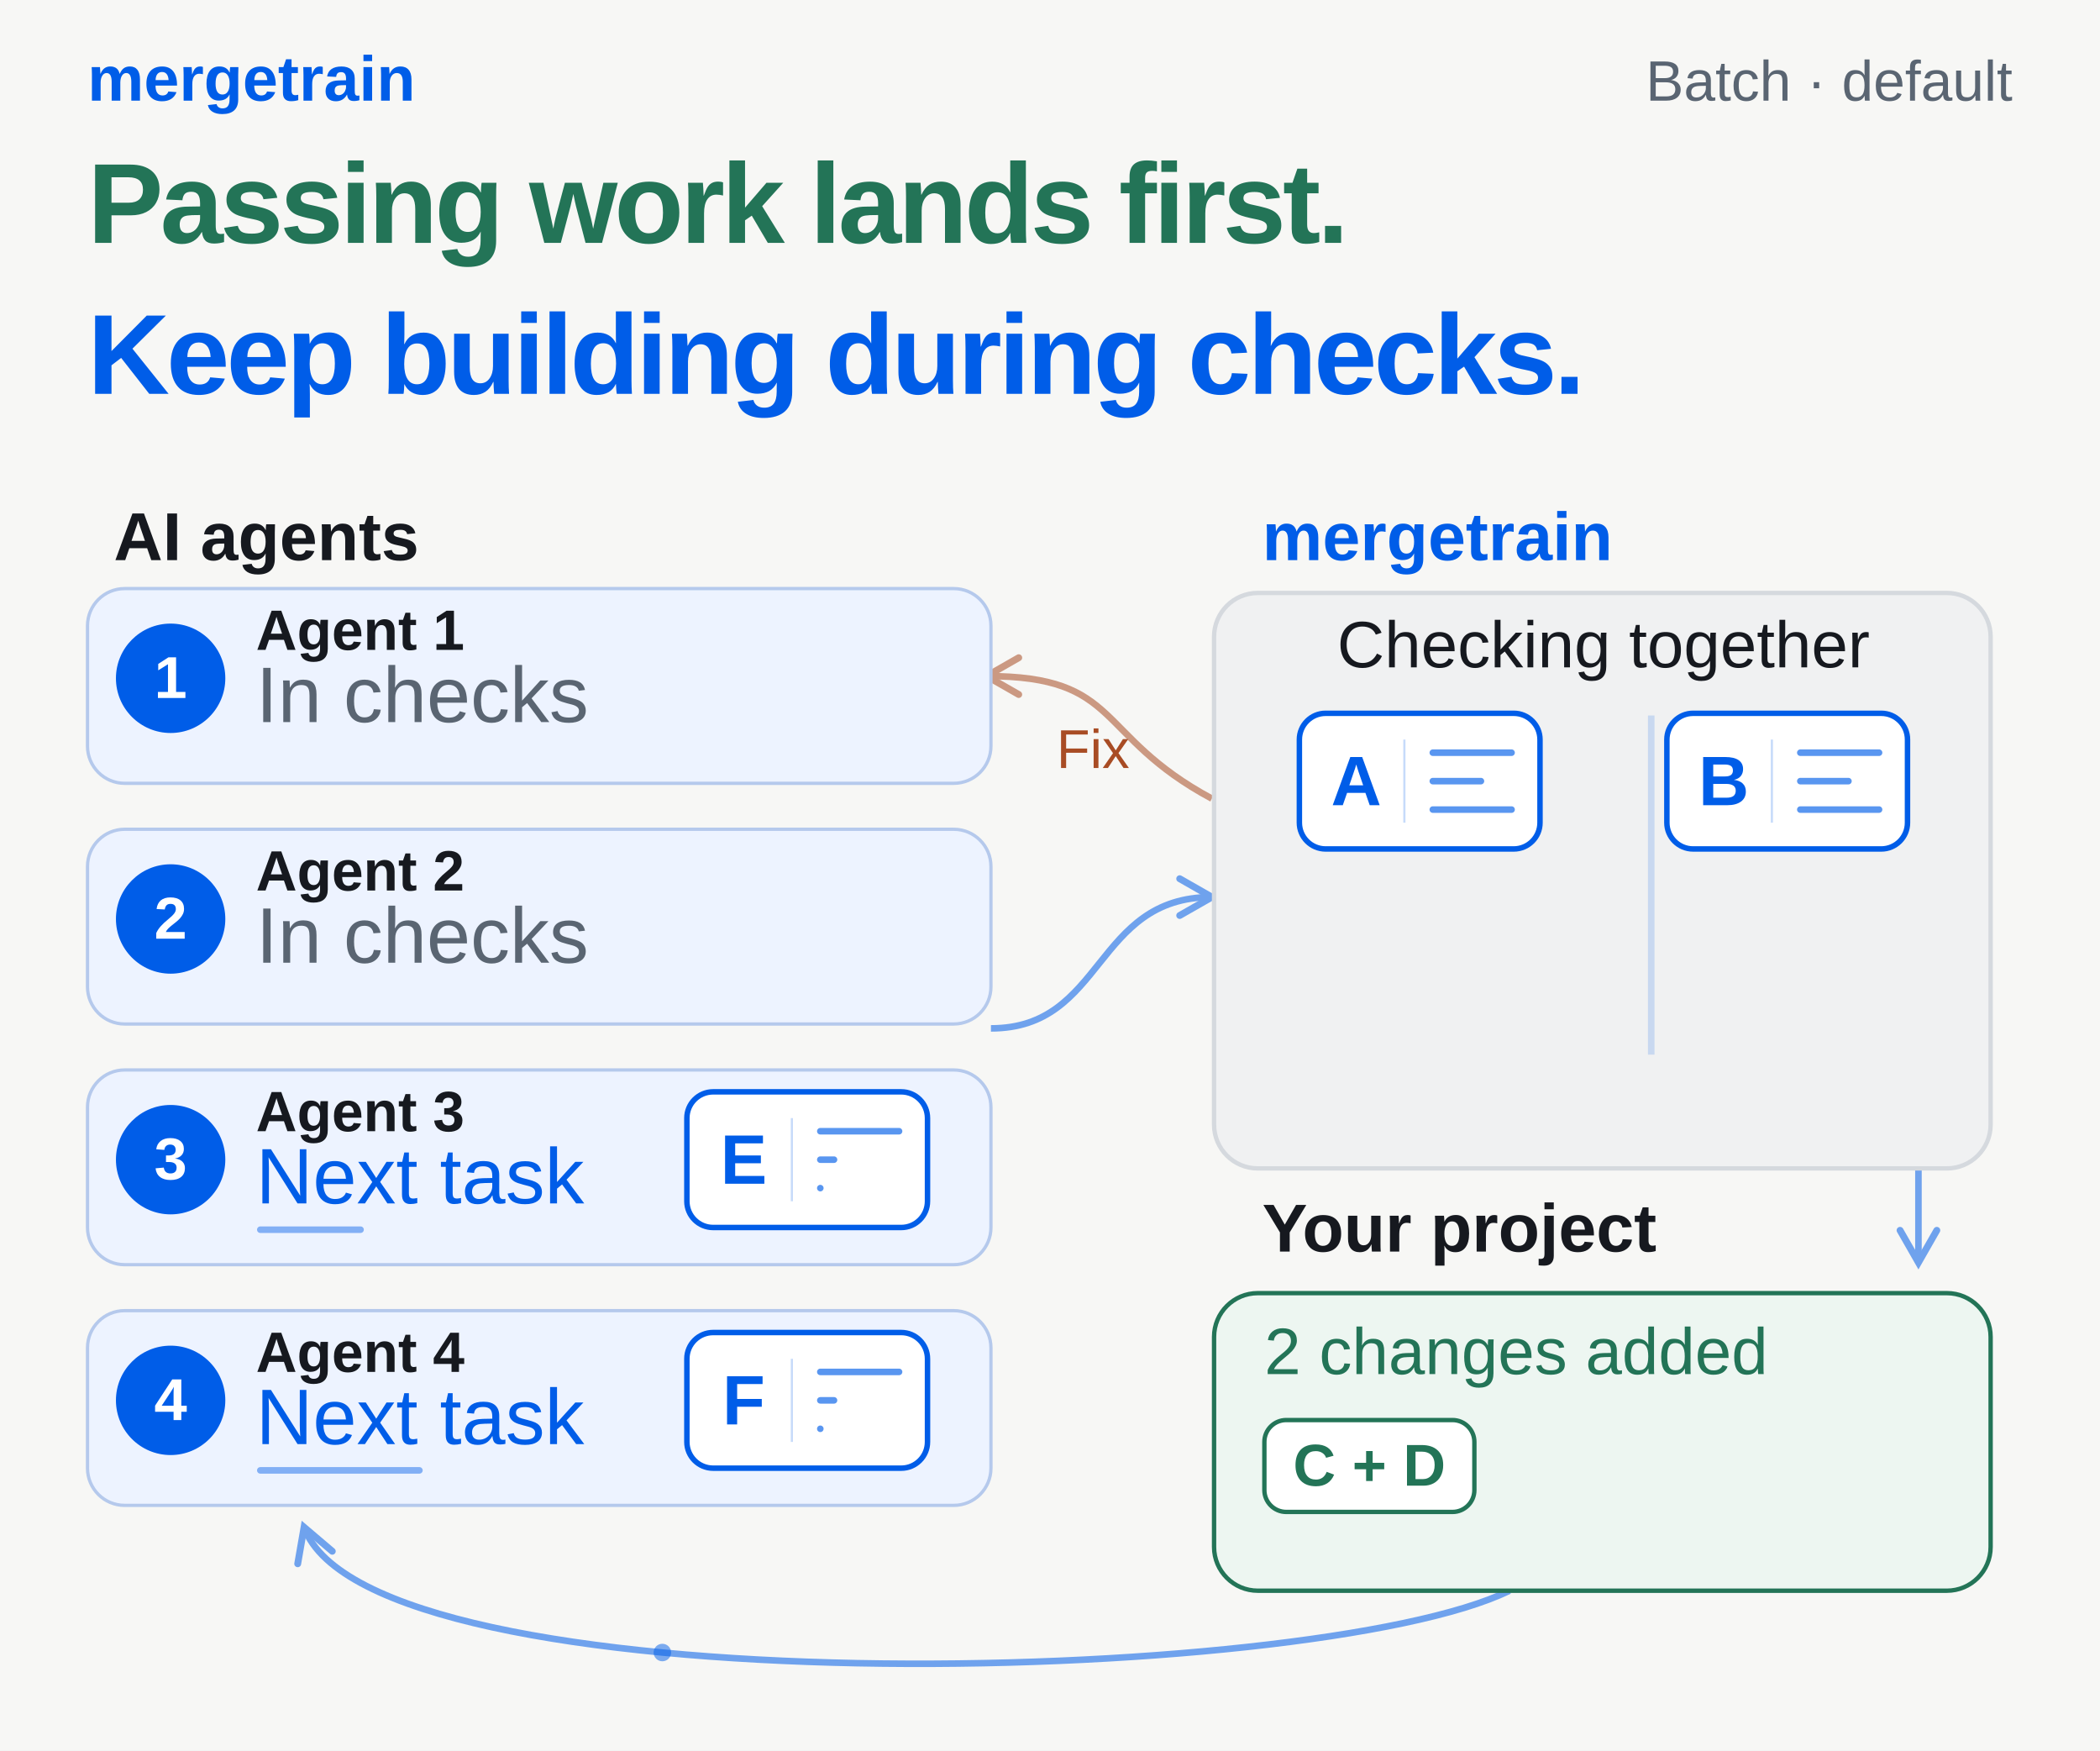
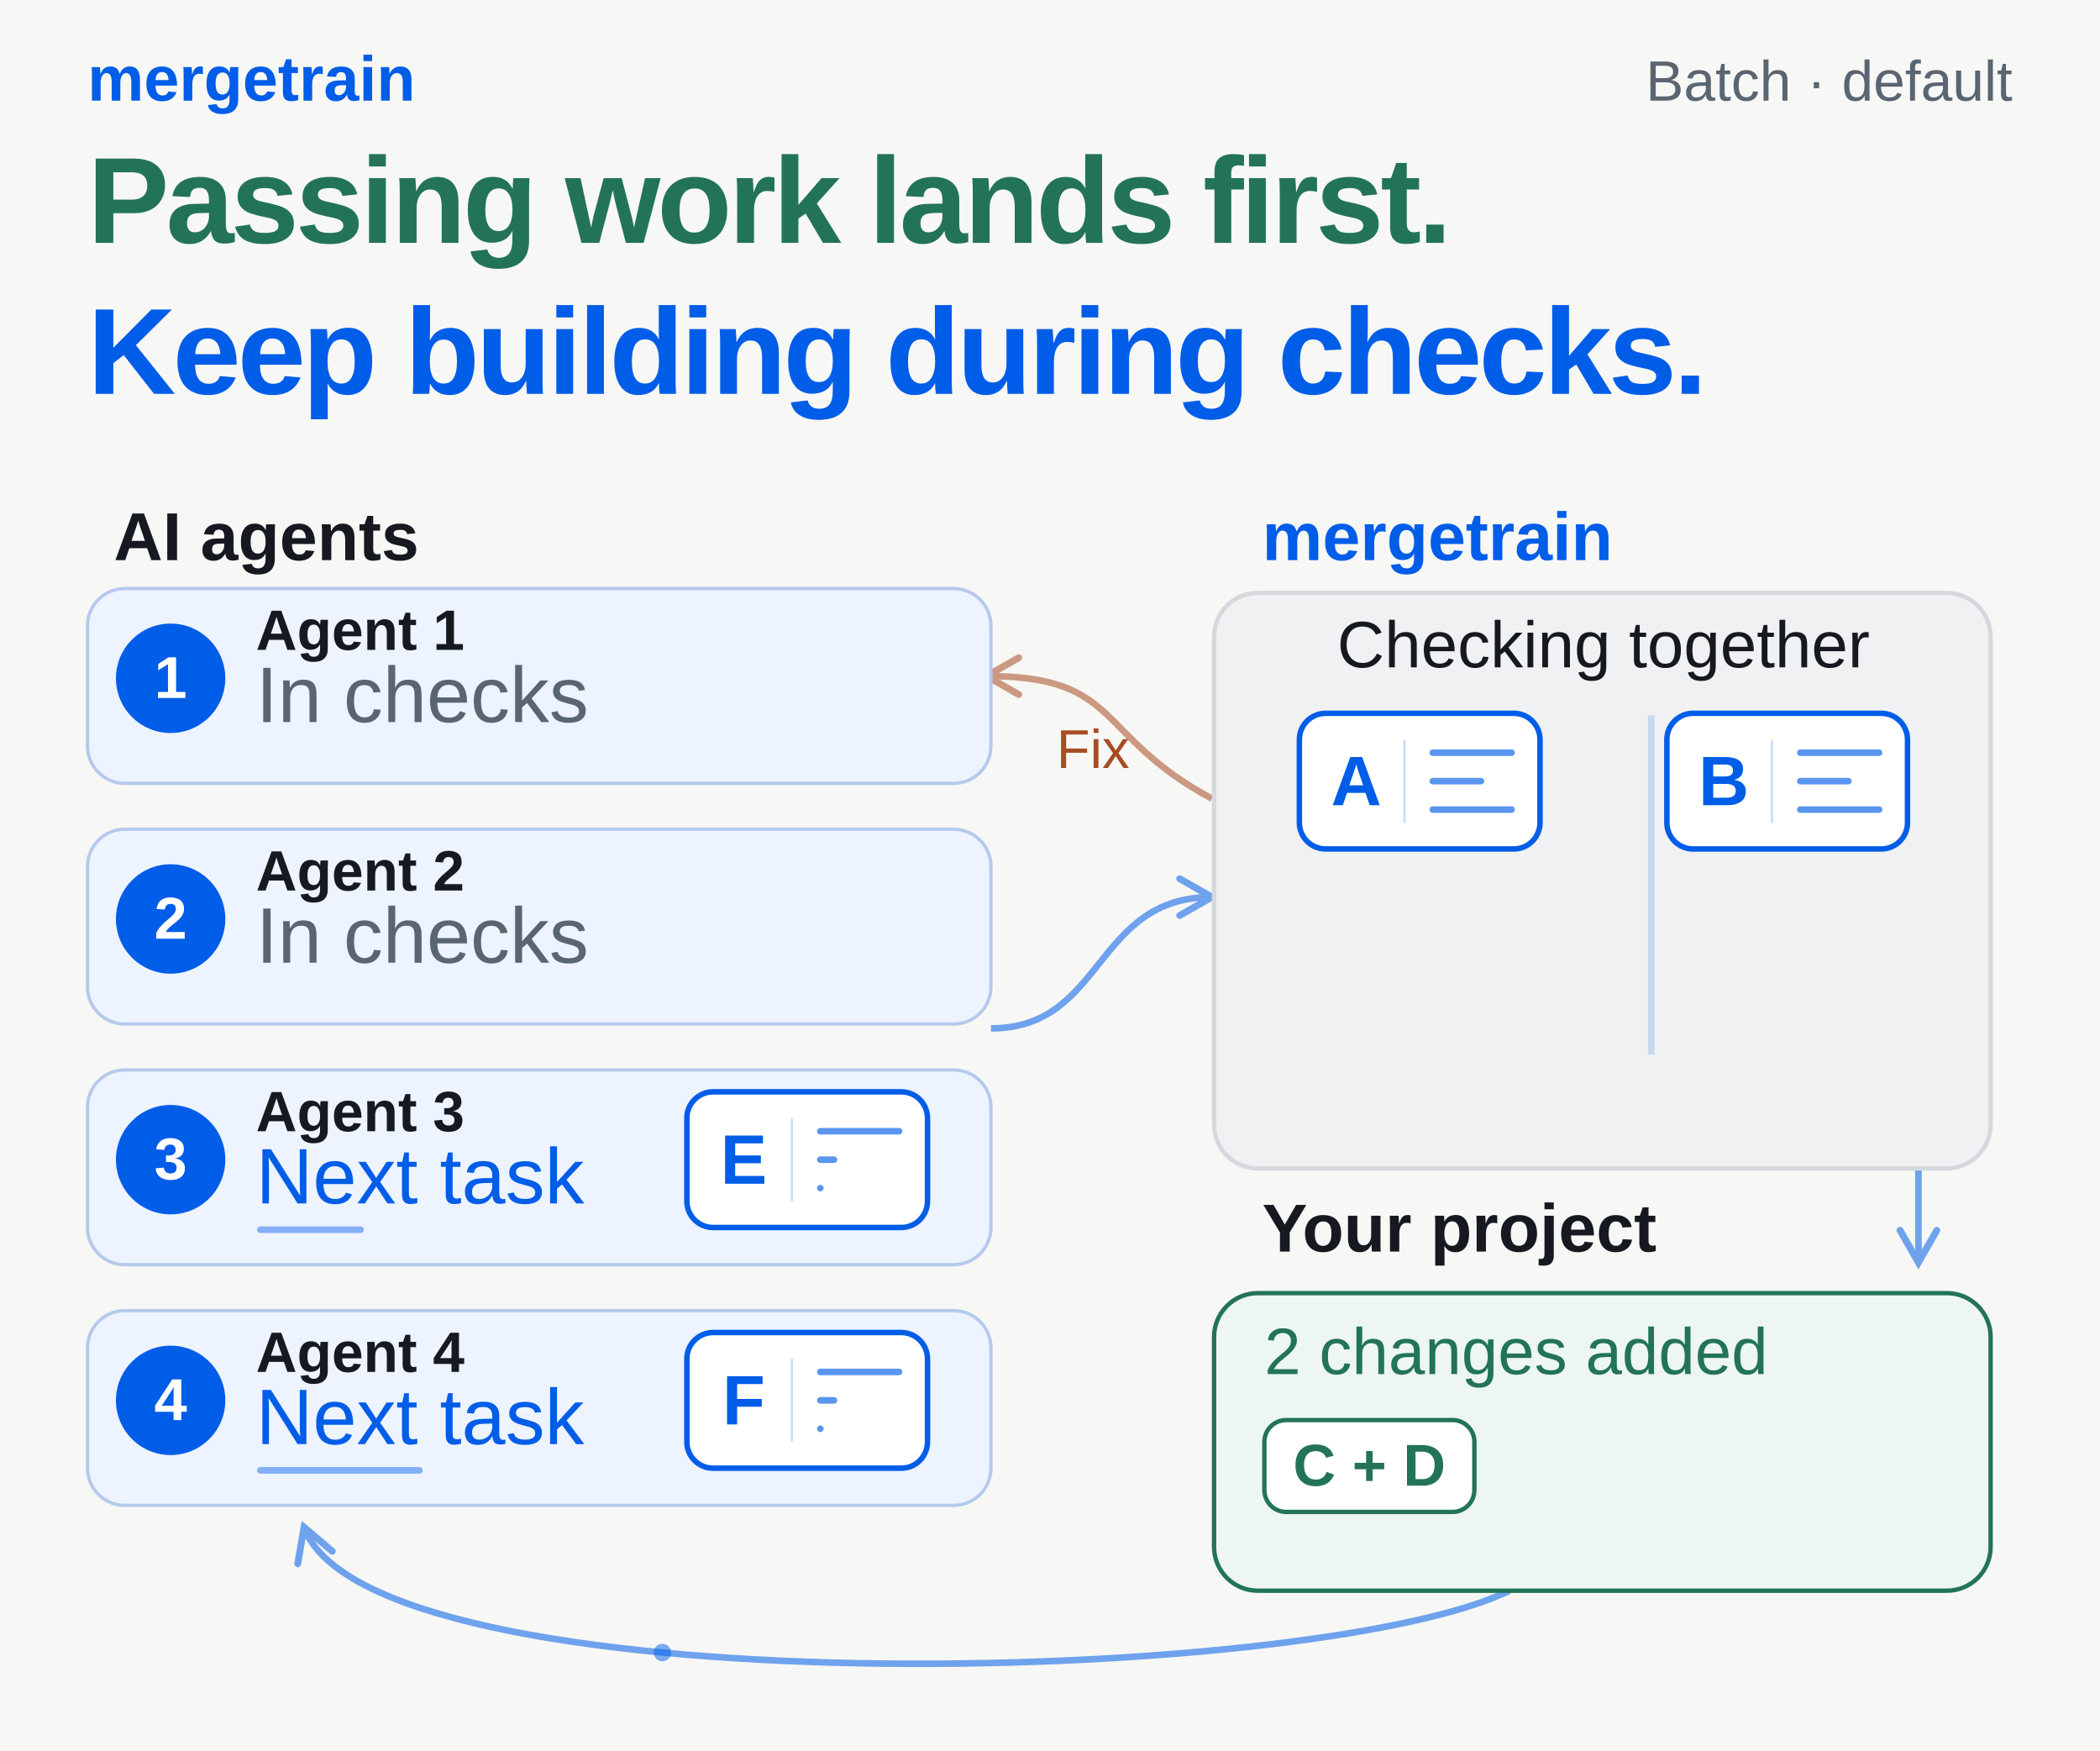
<svg xmlns="http://www.w3.org/2000/svg" width="960" height="800" viewBox="0 0 960 800">
  <defs>
    <marker id="arrow" viewBox="0 0 10 10" refX="8" refY="5" markerWidth="7" markerHeight="7" orient="auto">
      <path d="M1 1L8 5L1 9" fill="none" stroke="#005de8" stroke-width="1.5" stroke-linecap="round" />
    </marker>
    <marker id="fix-arrow" viewBox="0 0 10 10" refX="8" refY="5" markerWidth="7" markerHeight="7" orient="auto">
      <path d="M1 1L8 5L1 9" fill="none" stroke="#a84c24" stroke-width="1.5" stroke-linecap="round" />
    </marker>
  </defs>
  <rect width="960" height="800" fill="#f7f7f5" />
  <text x="40" y="46" fill="#005de8" font-family="Arial, sans-serif" font-size="29" font-weight="600">mergetrain</text>
  <g data-processing="batch">
    <text x="920" y="46" fill="#5a6572" font-family="Arial, sans-serif" font-size="26" font-weight="500" text-anchor="end">Batch · default</text>
  </g>
-   <g data-message="passing-first">
-     <text x="40" y="111" fill="#237457" font-family="Arial, sans-serif" font-size="52" font-weight="600" letter-spacing="-1.5">Passing work lands first.</text>
-     <text x="40" y="180" fill="#005de8" font-family="Arial, sans-serif" font-size="52" font-weight="600" letter-spacing="-1.5">Keep building during checks.</text>
+   <g data-message="keep-building">
+     <text x="40" y="111" fill="#237457" font-family="Arial, sans-serif" font-size="56" font-weight="600" letter-spacing="-1.5">Passing work lands first.</text>
+     <text x="40" y="180" fill="#005de8" font-family="Arial, sans-serif" font-size="56" font-weight="600" letter-spacing="-1.5">Keep building during checks.</text>
  </g>
  <text x="52" y="256" fill="#16191f" font-family="Arial, sans-serif" font-size="31" font-weight="600">AI agents</text>
  <text x="577" y="256" fill="#005de8" font-family="Arial, sans-serif" font-size="31" font-weight="600">mergetrain</text>
  <path d="M453 470C505 470 500 410 554 410" fill="none" stroke="#005de8" stroke-width="3" marker-end="url(#arrow)" opacity=".55" />
  <path d="M877 532V577" fill="none" stroke="#005de8" stroke-width="3" marker-end="url(#arrow)" opacity=".55" />
  <path d="M554 365C500 336 513 309 451 309" fill="none" stroke="#a84c24" stroke-width="3" marker-end="url(#fix-arrow)" opacity=".55" />
  <text x="483" y="351" fill="#a84c24" font-family="Arial, sans-serif" font-size="25" font-weight="500">Fix</text>
  <path d="M690 727C600 771 169 781 139 698" fill="none" stroke="#005de8" stroke-width="3" marker-end="url(#arrow)" opacity=".55" />
  <circle cx="302.793" cy="755.252" r="4" fill="#005de8" opacity=".5" />
  <g data-agent="1">
    <rect x="40" y="269" width="413" height="89" rx="17" fill="#edf3ff" stroke="#b5c9ec" stroke-width="1.5" />
    <circle cx="78" cy="310" r="25" fill="#005de8" />
    <text x="78" y="319" fill="#fff" font-family="Arial, sans-serif" font-size="27" font-weight="600" text-anchor="middle">1</text>
    <text x="117" y="297" fill="#16191f" font-family="Arial, sans-serif" font-size="26" font-weight="600">Agent 1</text>
  </g>
  <g data-agent="2">
    <rect x="40" y="379" width="413" height="89" rx="17" fill="#edf3ff" stroke="#b5c9ec" stroke-width="1.5" />
    <circle cx="78" cy="420" r="25" fill="#005de8" />
    <text x="78" y="429" fill="#fff" font-family="Arial, sans-serif" font-size="27" font-weight="600" text-anchor="middle">2</text>
    <text x="117" y="407" fill="#16191f" font-family="Arial, sans-serif" font-size="26" font-weight="600">Agent 2</text>
  </g>
  <g data-agent="3">
    <rect x="40" y="489" width="413" height="89" rx="17" fill="#edf3ff" stroke="#b5c9ec" stroke-width="1.5" />
    <circle cx="78" cy="530" r="25" fill="#005de8" />
    <text x="78" y="539" fill="#fff" font-family="Arial, sans-serif" font-size="27" font-weight="600" text-anchor="middle">3</text>
    <text x="117" y="517" fill="#16191f" font-family="Arial, sans-serif" font-size="26" font-weight="600">Agent 3</text>
  </g>
  <g data-agent="4">
    <rect x="40" y="599" width="413" height="89" rx="17" fill="#edf3ff" stroke="#b5c9ec" stroke-width="1.5" />
    <circle cx="78" cy="640" r="25" fill="#005de8" />
    <text x="78" y="649" fill="#fff" font-family="Arial, sans-serif" font-size="27" font-weight="600" text-anchor="middle">4</text>
    <text x="117" y="627" fill="#16191f" font-family="Arial, sans-serif" font-size="26" font-weight="600">Agent 4</text>
  </g>
  <rect x="555" y="271" width="355" height="263" rx="20" fill="#f0f1f2" stroke="#d5d9de" stroke-width="2" />
  <text x="577" y="572" fill="#16191f" font-family="Arial, sans-serif" font-size="31" font-weight="600">Your project</text>
  <rect x="555" y="591" width="355" height="136" rx="20" fill="#edf6f1" stroke="#237457" stroke-width="2" />
  <text x="117" y="330" fill="#5a6572" font-family="Arial, sans-serif" font-size="36" font-weight="500">In checks</text>
  <text x="117" y="440" fill="#5a6572" font-family="Arial, sans-serif" font-size="36" font-weight="500">In checks</text>
  <text x="117" y="550" fill="#005de8" font-family="Arial, sans-serif" font-size="36" font-weight="500">Next task</text>
  <path d="M119 562H164.82" stroke="#005de8" stroke-width="3" stroke-linecap="round" opacity=".45" />
  <text x="117" y="660" fill="#005de8" font-family="Arial, sans-serif" font-size="36" font-weight="500">Next task</text>
  <path d="M119 672H191.73" stroke="#005de8" stroke-width="3" stroke-linecap="round" opacity=".45" />
  <text x="733" y="305" fill="#16191f" font-family="Arial, sans-serif" font-size="30" font-weight="500" text-anchor="middle">Checking together</text>
  <path d="M754.857 327V482" stroke="#005de8" stroke-width="3" opacity=".17" />
  <text x="578" y="628" fill="#237457" font-family="Arial, sans-serif" font-size="30" font-weight="500">2 changes added</text>
  <g data-applied-batch="CD">
    <rect x="578" y="649" width="96" height="42" rx="10" fill="#fff" stroke="#237457" stroke-width="2" />
    <text x="626" y="679" fill="#237457" font-family="Arial, sans-serif" font-size="27" font-weight="600" text-anchor="middle">C + D</text>
  </g>
  <g opacity="1">
    <g data-work="A" opacity="1" transform="translate(649 357)">
      <rect x="-55" y="-31" width="110" height="62" rx="12" fill="#fff" stroke="#005de8" stroke-width="2.5" />
      <text x="-29" y="11" fill="#005de8" font-family="Arial, sans-serif" font-size="32" font-weight="600" text-anchor="middle">A</text>
      <path d="M-7-19V19" stroke="#005de8" opacity=".22" />
      <path d="M6 -13H42" stroke="#005de8" stroke-width="3" stroke-linecap="round" opacity=".65" />
      <path d="M6 0H28" stroke="#005de8" stroke-width="3" stroke-linecap="round" opacity=".65" />
      <path d="M6 13H42" stroke="#005de8" stroke-width="3" stroke-linecap="round" opacity=".65" />
    </g>
    <g data-work="B" opacity="1" transform="translate(817 357)">
      <rect x="-55" y="-31" width="110" height="62" rx="12" fill="#fff" stroke="#005de8" stroke-width="2.5" />
      <text x="-29" y="11" fill="#005de8" font-family="Arial, sans-serif" font-size="32" font-weight="600" text-anchor="middle">B</text>
      <path d="M-7-19V19" stroke="#005de8" opacity=".22" />
      <path d="M6 -13H42" stroke="#005de8" stroke-width="3" stroke-linecap="round" opacity=".65" />
      <path d="M6 0H28" stroke="#005de8" stroke-width="3" stroke-linecap="round" opacity=".65" />
      <path d="M6 13H42" stroke="#005de8" stroke-width="3" stroke-linecap="round" opacity=".65" />
    </g>
    <g data-work="E" opacity="1" transform="translate(369 530)">
      <rect x="-55" y="-31" width="110" height="62" rx="12" fill="#fff" stroke="#005de8" stroke-width="2.5" />
      <text x="-29" y="11" fill="#005de8" font-family="Arial, sans-serif" font-size="32" font-weight="600" text-anchor="middle">E</text>
      <path d="M-7-19V19" stroke="#005de8" opacity=".22" />
      <path d="M6 -13H42" stroke="#005de8" stroke-width="3" stroke-linecap="round" opacity=".65" />
      <path d="M6 0H12.259" stroke="#005de8" stroke-width="3" stroke-linecap="round" opacity=".65" />
      <path d="M6 13H6" stroke="#005de8" stroke-width="3" stroke-linecap="round" opacity=".65" />
    </g>
    <g data-work="F" opacity="1" transform="translate(369 640)">
      <rect x="-55" y="-31" width="110" height="62" rx="12" fill="#fff" stroke="#005de8" stroke-width="2.5" />
      <text x="-29" y="11" fill="#005de8" font-family="Arial, sans-serif" font-size="32" font-weight="600" text-anchor="middle">F</text>
      <path d="M-7-19V19" stroke="#005de8" opacity=".22" />
      <path d="M6 -13H42" stroke="#005de8" stroke-width="3" stroke-linecap="round" opacity=".65" />
      <path d="M6 0H12.259" stroke="#005de8" stroke-width="3" stroke-linecap="round" opacity=".65" />
      <path d="M6 13H6" stroke="#005de8" stroke-width="3" stroke-linecap="round" opacity=".65" />
    </g>
  </g>
</svg>
